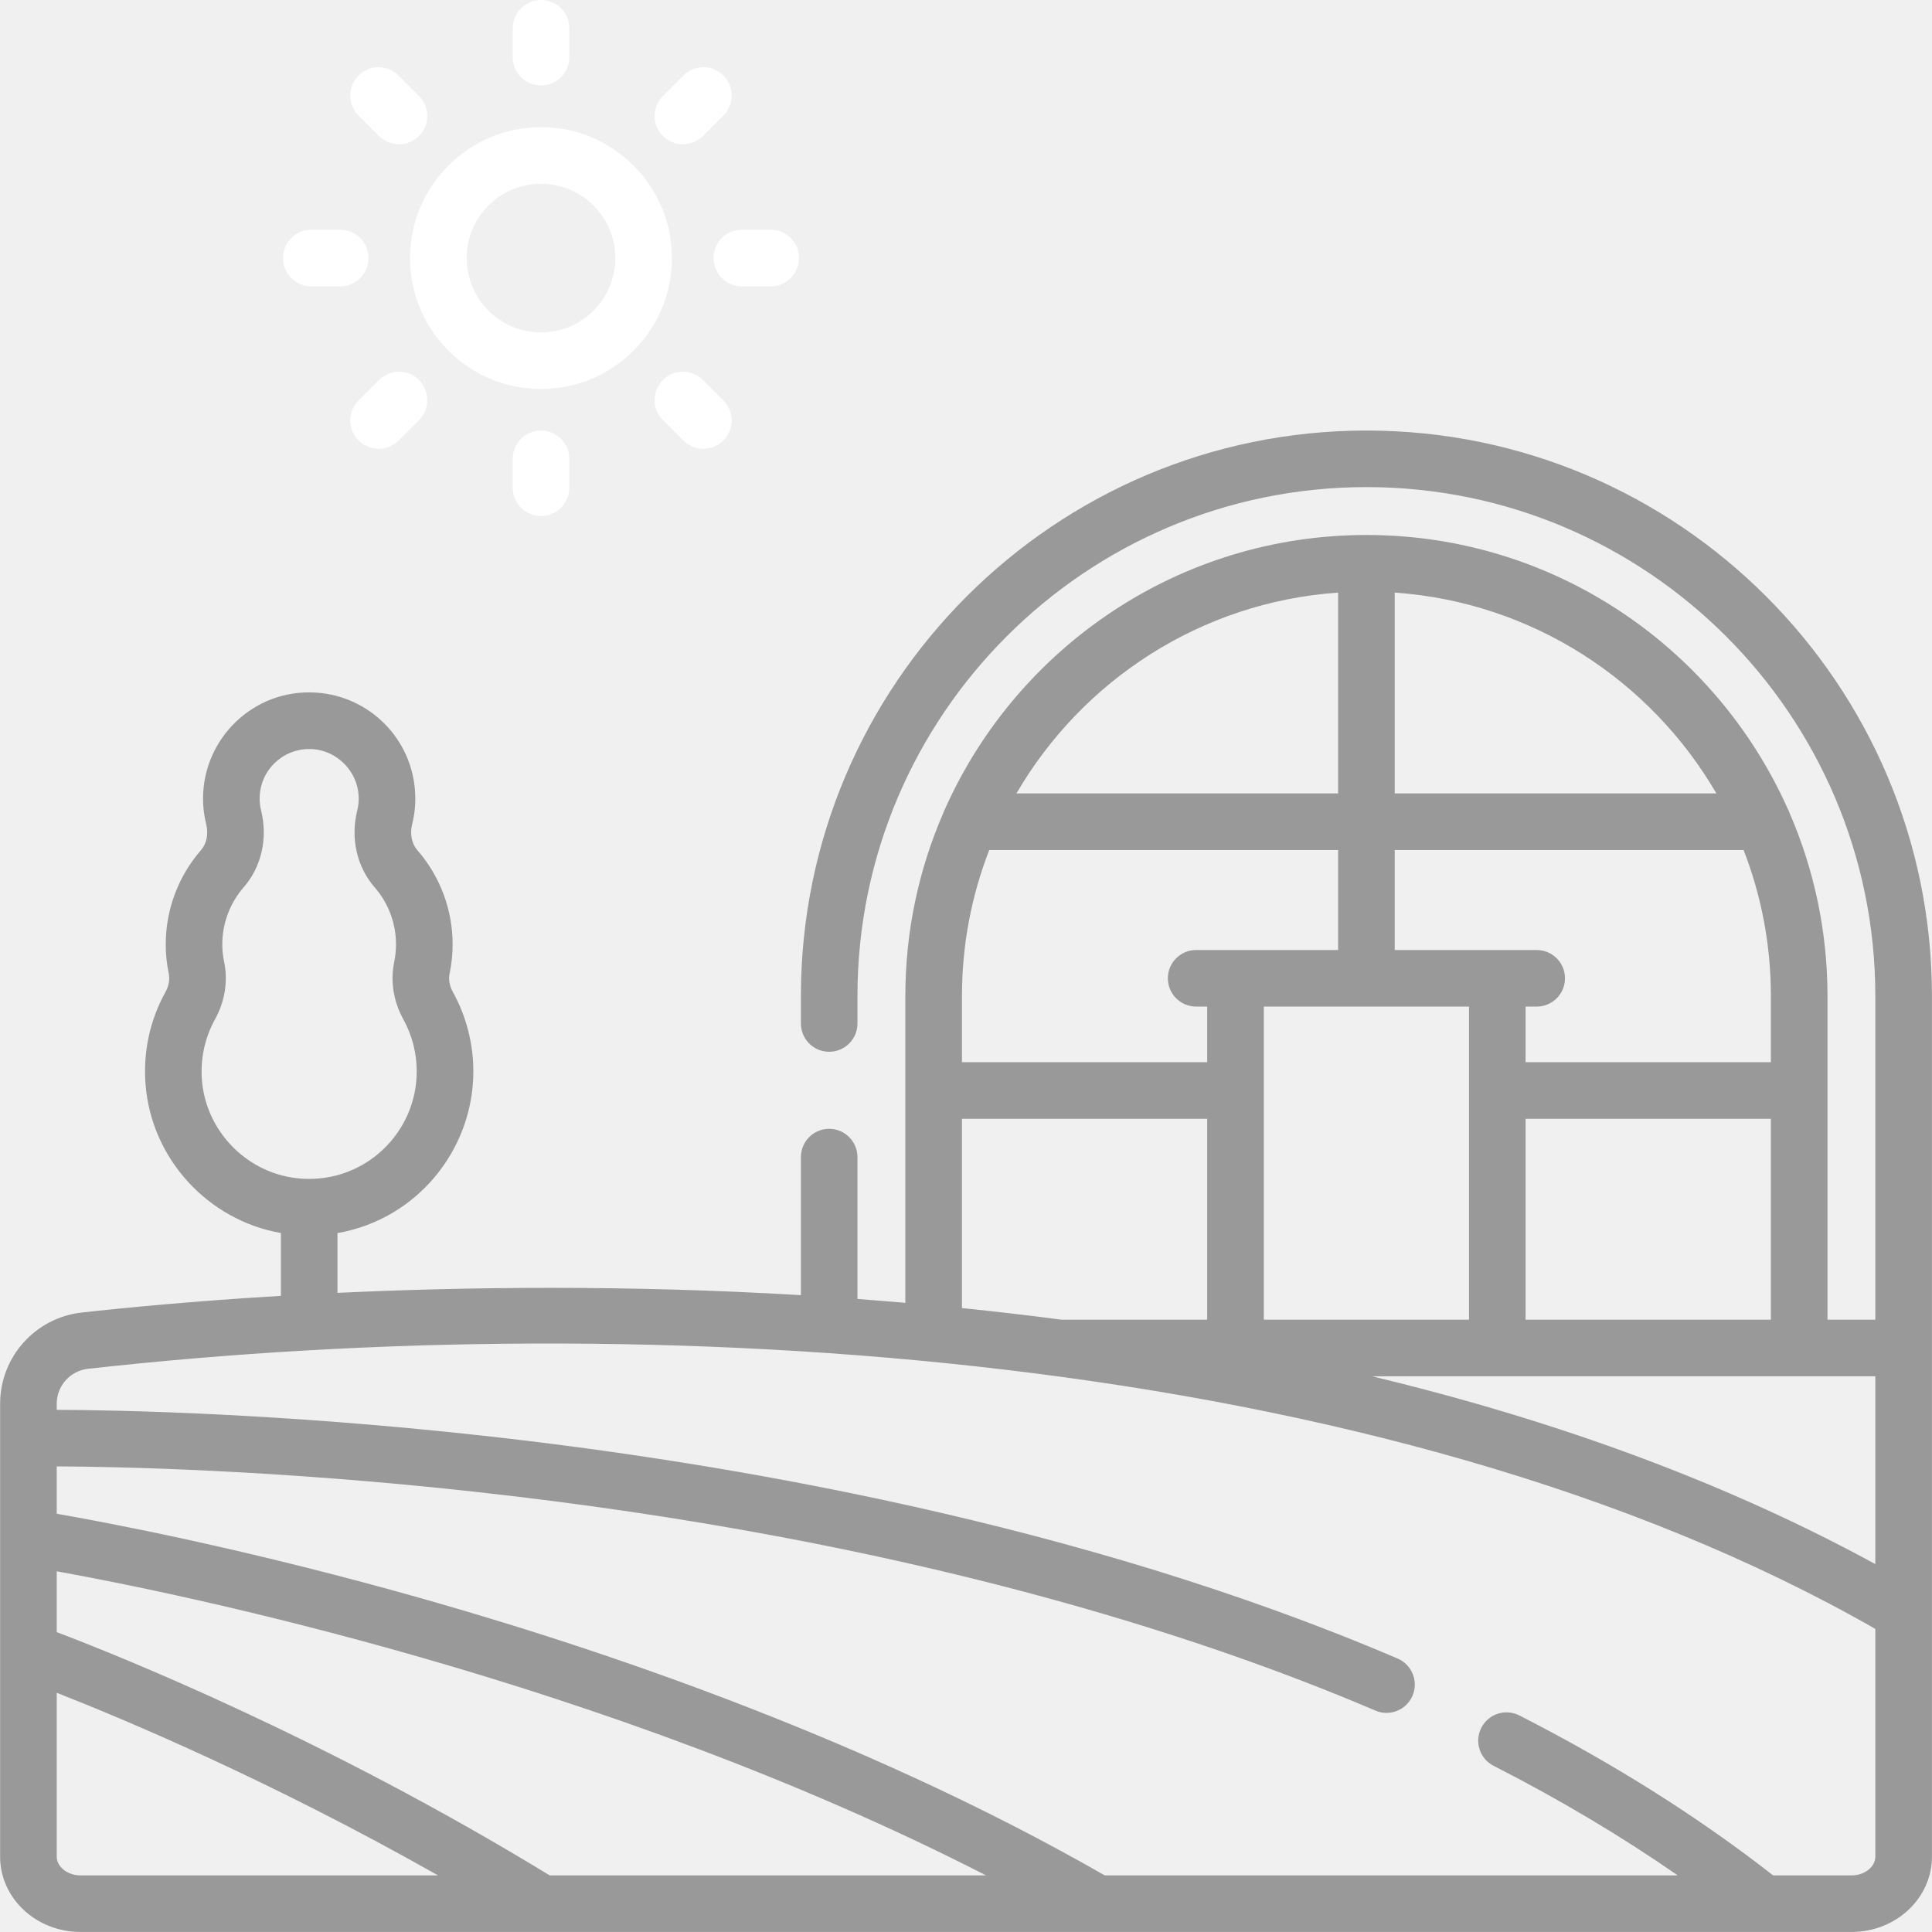
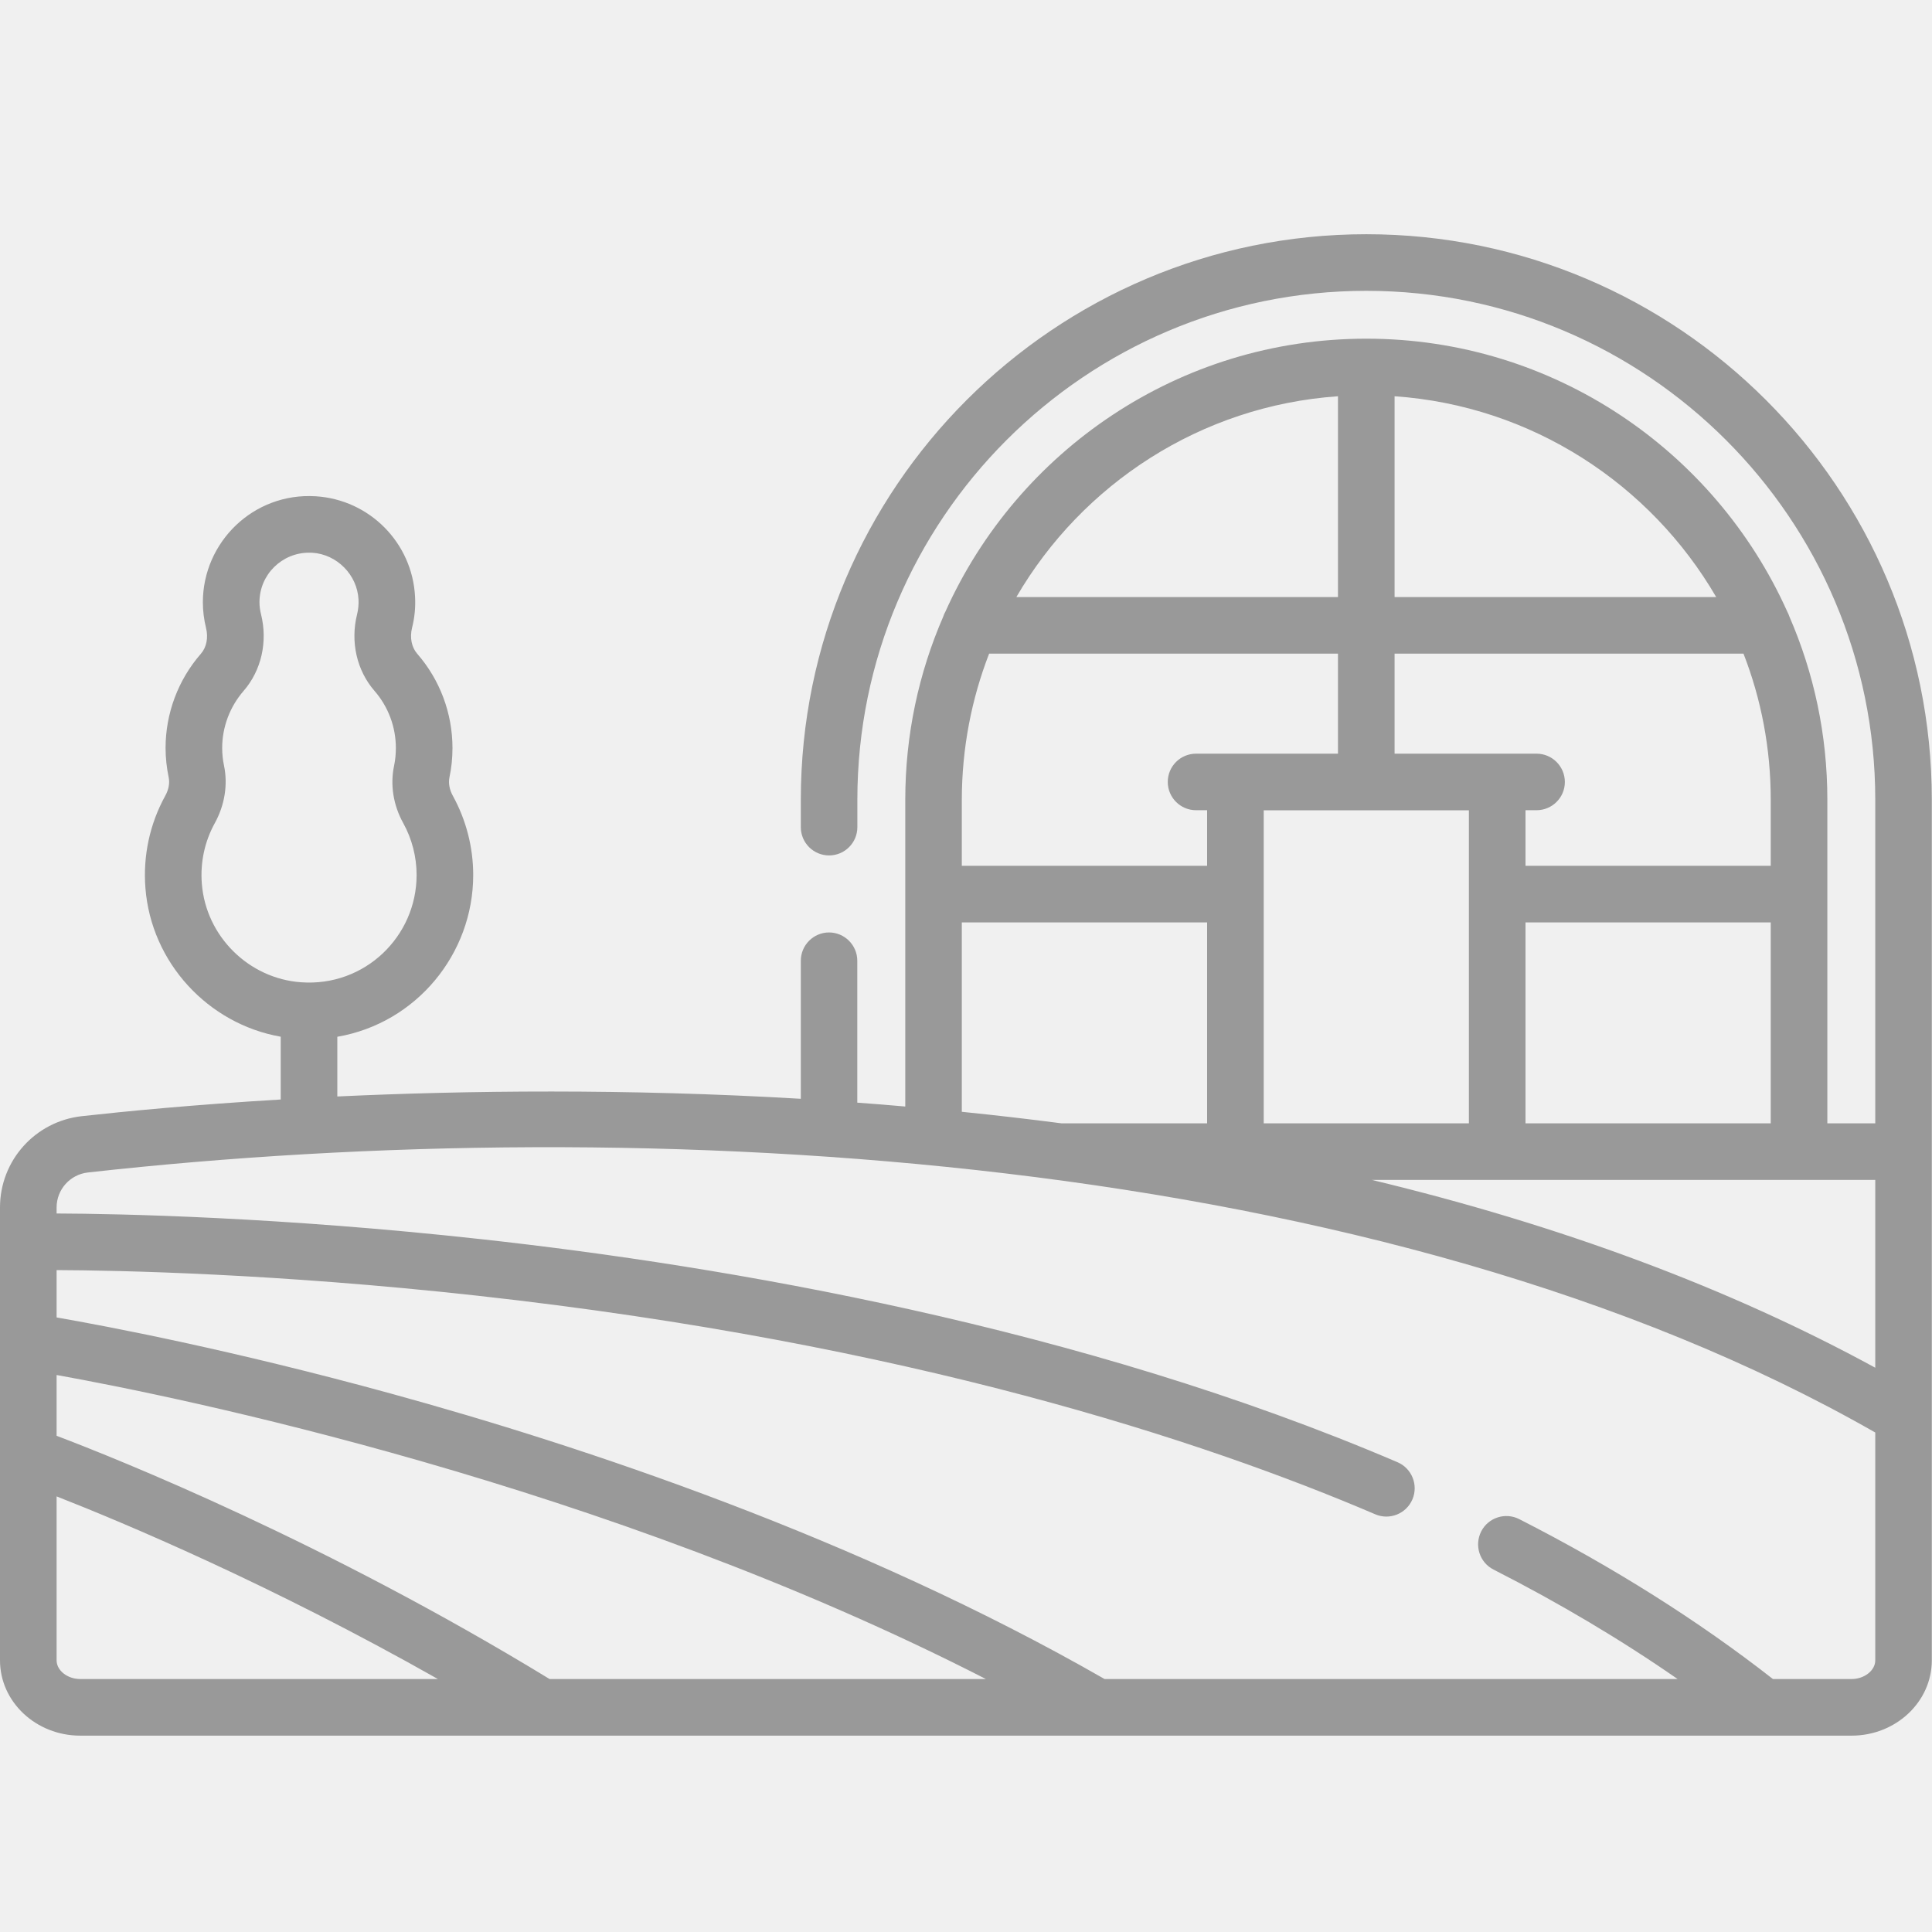
- <svg xmlns="http://www.w3.org/2000/svg" width="33" height="33" viewBox="0 0 33 33" fill="none">
-   <g clip-path="url(#clip0_7373_8308)">
-     <path d="M9.241 1.46C9.508 1.46 9.724 1.244 9.724 0.977V0.483C9.724 0.216 9.508 0 9.241 0C8.974 0 8.758 0.216 8.758 0.483V0.977C8.758 1.244 8.974 1.46 9.241 1.46Z" fill="white" />
-     <path d="M8.758 7.837V8.331C8.758 8.597 8.974 8.814 9.241 8.814C9.508 8.814 9.724 8.597 9.724 8.331V7.837C9.724 7.57 9.508 7.354 9.241 7.354C8.974 7.353 8.758 7.57 8.758 7.837Z" fill="white" />
-     <path d="M11.665 2.464C11.789 2.464 11.912 2.417 12.007 2.323L12.356 1.974C12.545 1.785 12.545 1.479 12.356 1.29C12.167 1.101 11.861 1.101 11.672 1.29L11.323 1.639C11.134 1.828 11.134 2.134 11.323 2.323C11.418 2.417 11.541 2.464 11.665 2.464Z" fill="white" />
-     <path d="M6.473 6.491L6.124 6.84C5.935 7.029 5.935 7.335 6.124 7.524C6.218 7.618 6.342 7.665 6.466 7.665C6.589 7.665 6.713 7.618 6.808 7.524L7.157 7.175C7.345 6.986 7.345 6.68 7.157 6.491C6.968 6.302 6.662 6.302 6.473 6.491Z" fill="white" />
-     <path d="M12.188 4.407C12.188 4.674 12.404 4.891 12.671 4.891H13.165C13.431 4.891 13.648 4.674 13.648 4.407C13.648 4.14 13.431 3.924 13.165 3.924H12.671C12.404 3.924 12.188 4.14 12.188 4.407Z" fill="white" />
-     <path d="M5.317 4.891H5.811C6.078 4.891 6.294 4.674 6.294 4.407C6.294 4.14 6.078 3.924 5.811 3.924H5.317C5.05 3.924 4.834 4.14 4.834 4.407C4.834 4.674 5.05 4.891 5.317 4.891Z" fill="white" />
-     <path d="M11.323 6.491C11.134 6.68 11.134 6.986 11.323 7.175L11.672 7.524C11.767 7.618 11.89 7.665 12.014 7.665C12.138 7.665 12.261 7.618 12.356 7.524C12.545 7.335 12.545 7.029 12.356 6.84L12.007 6.491C11.818 6.302 11.512 6.302 11.323 6.491Z" fill="white" />
-     <path d="M6.473 2.323C6.567 2.417 6.691 2.464 6.815 2.464C6.939 2.464 7.062 2.417 7.157 2.323C7.345 2.134 7.345 1.828 7.157 1.639L6.808 1.29C6.619 1.101 6.313 1.101 6.124 1.29C5.935 1.479 5.935 1.785 6.124 1.974L6.473 2.323Z" fill="white" />
-     <path d="M9.24 6.645C10.474 6.645 11.477 5.642 11.477 4.408C11.477 3.175 10.474 2.172 9.24 2.172C8.007 2.172 7.004 3.175 7.004 4.408C7.004 5.642 8.007 6.645 9.24 6.645ZM9.24 3.139C9.941 3.139 10.51 3.708 10.51 4.408C10.51 5.109 9.941 5.678 9.24 5.678C8.54 5.678 7.971 5.109 7.971 4.408C7.971 3.708 8.54 3.139 9.24 3.139Z" fill="white" />
-     <path d="M23.34 7.354C18.013 7.354 13.68 11.687 13.68 17.013V17.482C13.68 17.749 13.896 17.965 14.163 17.965C14.43 17.965 14.646 17.749 14.646 17.482V17.013C14.646 12.22 18.546 8.32 23.34 8.32C28.133 8.32 32.032 12.22 32.032 17.013V22.541H31.215V17.013C31.215 15.903 30.983 14.845 30.567 13.886C30.557 13.856 30.544 13.827 30.529 13.8C29.297 11.055 26.538 9.138 23.34 9.138H23.339C20.141 9.138 17.382 11.055 16.15 13.799C16.135 13.827 16.122 13.856 16.112 13.887C15.695 14.846 15.464 15.903 15.464 17.013V22.253C15.193 22.23 14.921 22.208 14.646 22.187V19.765C14.646 19.498 14.43 19.281 14.163 19.281C13.896 19.281 13.68 19.498 13.68 19.765V22.122C10.7 21.945 7.959 21.98 5.764 22.083V21.062C7.111 20.83 8.085 19.648 8.085 18.299C8.085 17.826 7.964 17.358 7.737 16.946C7.679 16.842 7.658 16.73 7.679 16.632C7.713 16.468 7.731 16.299 7.731 16.13C7.731 15.538 7.517 14.967 7.128 14.521C7.032 14.41 6.999 14.245 7.04 14.079C7.083 13.906 7.101 13.726 7.091 13.546C7.045 12.625 6.315 11.887 5.394 11.83C4.325 11.764 3.468 12.62 3.468 13.64C3.468 13.788 3.486 13.936 3.522 14.079C3.563 14.245 3.53 14.41 3.433 14.521C3.045 14.967 2.831 15.538 2.831 16.13C2.831 16.298 2.848 16.467 2.883 16.631C2.903 16.73 2.883 16.842 2.825 16.947C2.56 17.426 2.443 17.971 2.486 18.521C2.585 19.798 3.557 20.844 4.798 21.061V22.134C3.297 22.224 2.122 22.338 1.397 22.419C0.602 22.508 0.002 23.178 0.002 23.978V31.714C0.002 32.423 0.617 32.999 1.373 32.999H31.628C32.384 32.999 32.999 32.423 32.999 31.714V23.025V17.013C32.999 11.687 28.666 7.354 23.34 7.354ZM23.823 10.122C26.169 10.285 28.196 11.624 29.317 13.552H23.823V10.122ZM23.823 14.519H29.782C30.083 15.293 30.248 16.134 30.248 17.013V18.143H26.058V17.193H26.248C26.515 17.193 26.731 16.977 26.731 16.71C26.731 16.443 26.515 16.227 26.248 16.227H23.823V14.519ZM30.248 19.11V22.541H26.058V19.11H30.248ZM25.092 17.193V22.541H21.587V17.193H25.092ZM22.856 10.122V13.552H17.362C18.483 11.624 20.51 10.285 22.856 10.122ZM16.431 17.013C16.431 16.134 16.596 15.293 16.897 14.519H22.856V16.227H20.431C20.164 16.227 19.948 16.443 19.948 16.71C19.948 16.977 20.164 17.193 20.431 17.193H20.62V18.143H16.431V17.013ZM16.431 19.11H20.62V22.541H18.133C17.574 22.468 17.007 22.402 16.431 22.343L16.431 19.11ZM3.449 18.447C3.421 18.085 3.498 17.728 3.671 17.414C3.841 17.107 3.897 16.758 3.829 16.433C3.808 16.334 3.797 16.232 3.797 16.13C3.797 15.772 3.927 15.426 4.162 15.156C4.466 14.807 4.577 14.317 4.46 13.845C4.443 13.778 4.435 13.709 4.435 13.64C4.435 13.167 4.818 12.794 5.281 12.794C5.299 12.794 5.317 12.794 5.335 12.795C5.757 12.821 6.104 13.172 6.126 13.595C6.13 13.68 6.122 13.764 6.102 13.845C5.984 14.317 6.095 14.807 6.399 15.156C6.635 15.426 6.764 15.772 6.764 16.13C6.764 16.232 6.753 16.334 6.733 16.434C6.665 16.759 6.721 17.106 6.89 17.413C7.039 17.683 7.118 17.989 7.118 18.299C7.118 19.349 6.232 20.208 5.147 20.132C4.249 20.069 3.519 19.345 3.449 18.447ZM1.373 32.033C1.154 32.033 0.969 31.887 0.969 31.714V28.914C2.107 29.36 4.615 30.41 7.482 32.033H1.373ZM9.389 32.033C5.552 29.69 2.032 28.281 0.969 27.878V26.839C3.01 27.207 10.315 28.687 16.842 32.033H9.389ZM32.032 31.714C32.032 31.887 31.848 32.033 31.628 32.033H30.286C29.016 31.039 27.559 30.121 25.952 29.301C25.714 29.18 25.423 29.274 25.302 29.512C25.18 29.75 25.275 30.041 25.513 30.162C26.644 30.739 27.696 31.366 28.657 32.033H18.87C14.648 29.612 9.923 28.047 6.69 27.159C3.95 26.407 1.826 26.005 0.969 25.856V25.047C2.018 25.052 4.717 25.105 8.152 25.485C15.525 26.299 20.563 27.965 23.492 29.218C23.736 29.323 24.021 29.211 24.127 28.964C24.232 28.719 24.118 28.434 23.872 28.329C18.453 26.01 12.382 24.979 8.243 24.522C4.773 24.139 2.041 24.085 0.969 24.081V23.978C0.969 23.671 1.199 23.414 1.504 23.38C11.044 22.316 23.617 23.011 32.032 27.823V31.714ZM32.032 26.716C29.54 25.356 26.667 24.284 23.435 23.508H32.032V26.716Z" fill="#999999" />
-   </g>
-   <defs>
-     <clipPath id="clip0_7373_8308">
-       <rect width="33" height="33" fill="white" />
-     </clipPath>
-   </defs>
+ <svg xmlns="http://www.w3.org/2000/svg" width="30" height="30" viewBox="0 0 30 30" fill="none">
+   <path d="M21.216 3.637C26.058 3.637 29.997 7.576 29.997 12.418V25.782C29.997 26.427 29.438 26.951 28.751 26.951H1.246C0.559 26.951 0 26.427 0 25.782V18.749C0 18.022 0.545 17.413 1.269 17.332C1.927 17.259 2.995 17.154 4.359 17.073V16.098C3.232 15.9 2.348 14.949 2.258 13.789C2.219 13.288 2.326 12.793 2.566 12.357C2.619 12.262 2.638 12.16 2.619 12.07C2.588 11.921 2.571 11.768 2.571 11.615C2.571 11.077 2.766 10.557 3.119 10.152C3.207 10.052 3.237 9.901 3.199 9.75C3.167 9.62 3.15 9.486 3.15 9.352C3.15 8.424 3.93 7.646 4.902 7.706C5.739 7.758 6.403 8.429 6.445 9.267C6.454 9.43 6.438 9.593 6.398 9.75C6.361 9.901 6.391 10.051 6.479 10.152C6.832 10.557 7.026 11.077 7.026 11.615C7.026 11.769 7.011 11.922 6.979 12.071C6.961 12.16 6.979 12.262 7.031 12.356C7.238 12.731 7.348 13.157 7.348 13.587C7.348 14.814 6.463 15.888 5.238 16.099V17.026C7.234 16.933 9.726 16.902 12.435 17.062V14.919C12.435 14.676 12.632 14.479 12.874 14.479C13.116 14.48 13.312 14.677 13.312 14.919V17.122C13.562 17.14 13.81 17.16 14.057 17.182V12.418C14.057 11.409 14.267 10.448 14.646 9.576C14.655 9.548 14.666 9.521 14.681 9.496C15.801 7.001 18.308 5.259 21.215 5.259H21.217C24.124 5.259 26.632 7.001 27.752 9.496C27.766 9.521 27.777 9.548 27.786 9.575C28.165 10.447 28.375 11.408 28.375 12.418V17.443H29.119V12.418C29.119 8.06 25.573 4.516 21.216 4.516C16.858 4.516 13.313 8.06 13.313 12.418V12.844C13.313 13.086 13.117 13.283 12.874 13.283C12.631 13.283 12.435 13.086 12.435 12.844V12.418C12.435 7.576 16.374 3.637 21.216 3.637ZM0.879 25.782C0.879 25.939 1.047 26.072 1.246 26.072H6.8C4.193 24.597 1.914 23.642 0.879 23.236V25.782ZM0.879 22.295C1.846 22.662 5.046 23.943 8.534 26.072H15.309C9.375 23.031 2.735 21.685 0.879 21.351V22.295ZM29.119 22.244C21.468 17.87 10.038 17.239 1.366 18.206C1.089 18.237 0.879 18.47 0.879 18.749V18.843C1.854 18.847 4.337 18.896 7.492 19.244C11.254 19.659 16.773 20.596 21.7 22.705C21.923 22.8 22.027 23.059 21.932 23.282C21.836 23.507 21.576 23.609 21.355 23.514C18.692 22.374 14.112 20.86 7.409 20.119C4.287 19.774 1.833 19.726 0.879 19.722V20.457C1.659 20.593 3.59 20.958 6.08 21.642C9.02 22.449 13.315 23.872 17.152 26.072H26.05C25.177 25.466 24.22 24.896 23.191 24.372C22.975 24.262 22.89 23.997 23 23.78C23.11 23.564 23.375 23.479 23.591 23.589C25.052 24.334 26.376 25.169 27.53 26.072H28.751C28.95 26.072 29.119 25.939 29.119 25.782V22.244ZM21.303 18.322C24.24 19.028 26.853 20.002 29.119 21.238V18.322H21.303ZM14.935 14.323V17.264C15.459 17.317 15.974 17.377 16.482 17.443H18.744V14.323H14.935ZM19.623 12.582V17.443H22.809V12.582H19.623ZM23.688 14.323V17.443H27.496V14.323H23.688ZM4.799 8.582C4.378 8.582 4.029 8.922 4.029 9.352C4.029 9.415 4.038 9.477 4.053 9.537C4.16 9.966 4.058 10.412 3.782 10.729C3.569 10.975 3.45 11.29 3.45 11.615C3.45 11.708 3.46 11.801 3.479 11.891C3.54 12.186 3.489 12.503 3.335 12.782C3.178 13.067 3.108 13.392 3.134 13.721C3.197 14.537 3.861 15.196 4.678 15.253C5.664 15.323 6.469 14.542 6.469 13.587C6.469 13.305 6.397 13.027 6.262 12.782C6.107 12.503 6.057 12.187 6.119 11.892C6.138 11.801 6.147 11.708 6.147 11.615C6.147 11.29 6.03 10.975 5.816 10.729C5.54 10.412 5.438 9.967 5.545 9.538C5.563 9.465 5.571 9.388 5.567 9.311C5.548 8.926 5.232 8.607 4.849 8.583C4.832 8.582 4.815 8.582 4.799 8.582ZM15.359 10.15C15.086 10.854 14.936 11.619 14.935 12.418V13.444H18.744V12.581H18.572C18.33 12.581 18.133 12.384 18.133 12.142C18.133 11.899 18.33 11.703 18.572 11.703H20.776V10.15H15.359ZM21.655 10.15V11.703H23.859C24.102 11.703 24.299 11.9 24.299 12.143C24.299 12.385 24.102 12.581 23.859 12.581H23.688V13.444H27.496V12.418C27.496 11.619 27.347 10.854 27.073 10.15H21.655ZM20.776 6.153C18.644 6.301 16.801 7.519 15.782 9.271H20.776V6.153ZM21.655 9.271H26.649C25.63 7.519 23.788 6.301 21.655 6.153V9.271Z" fill="#999999" />
</svg>
